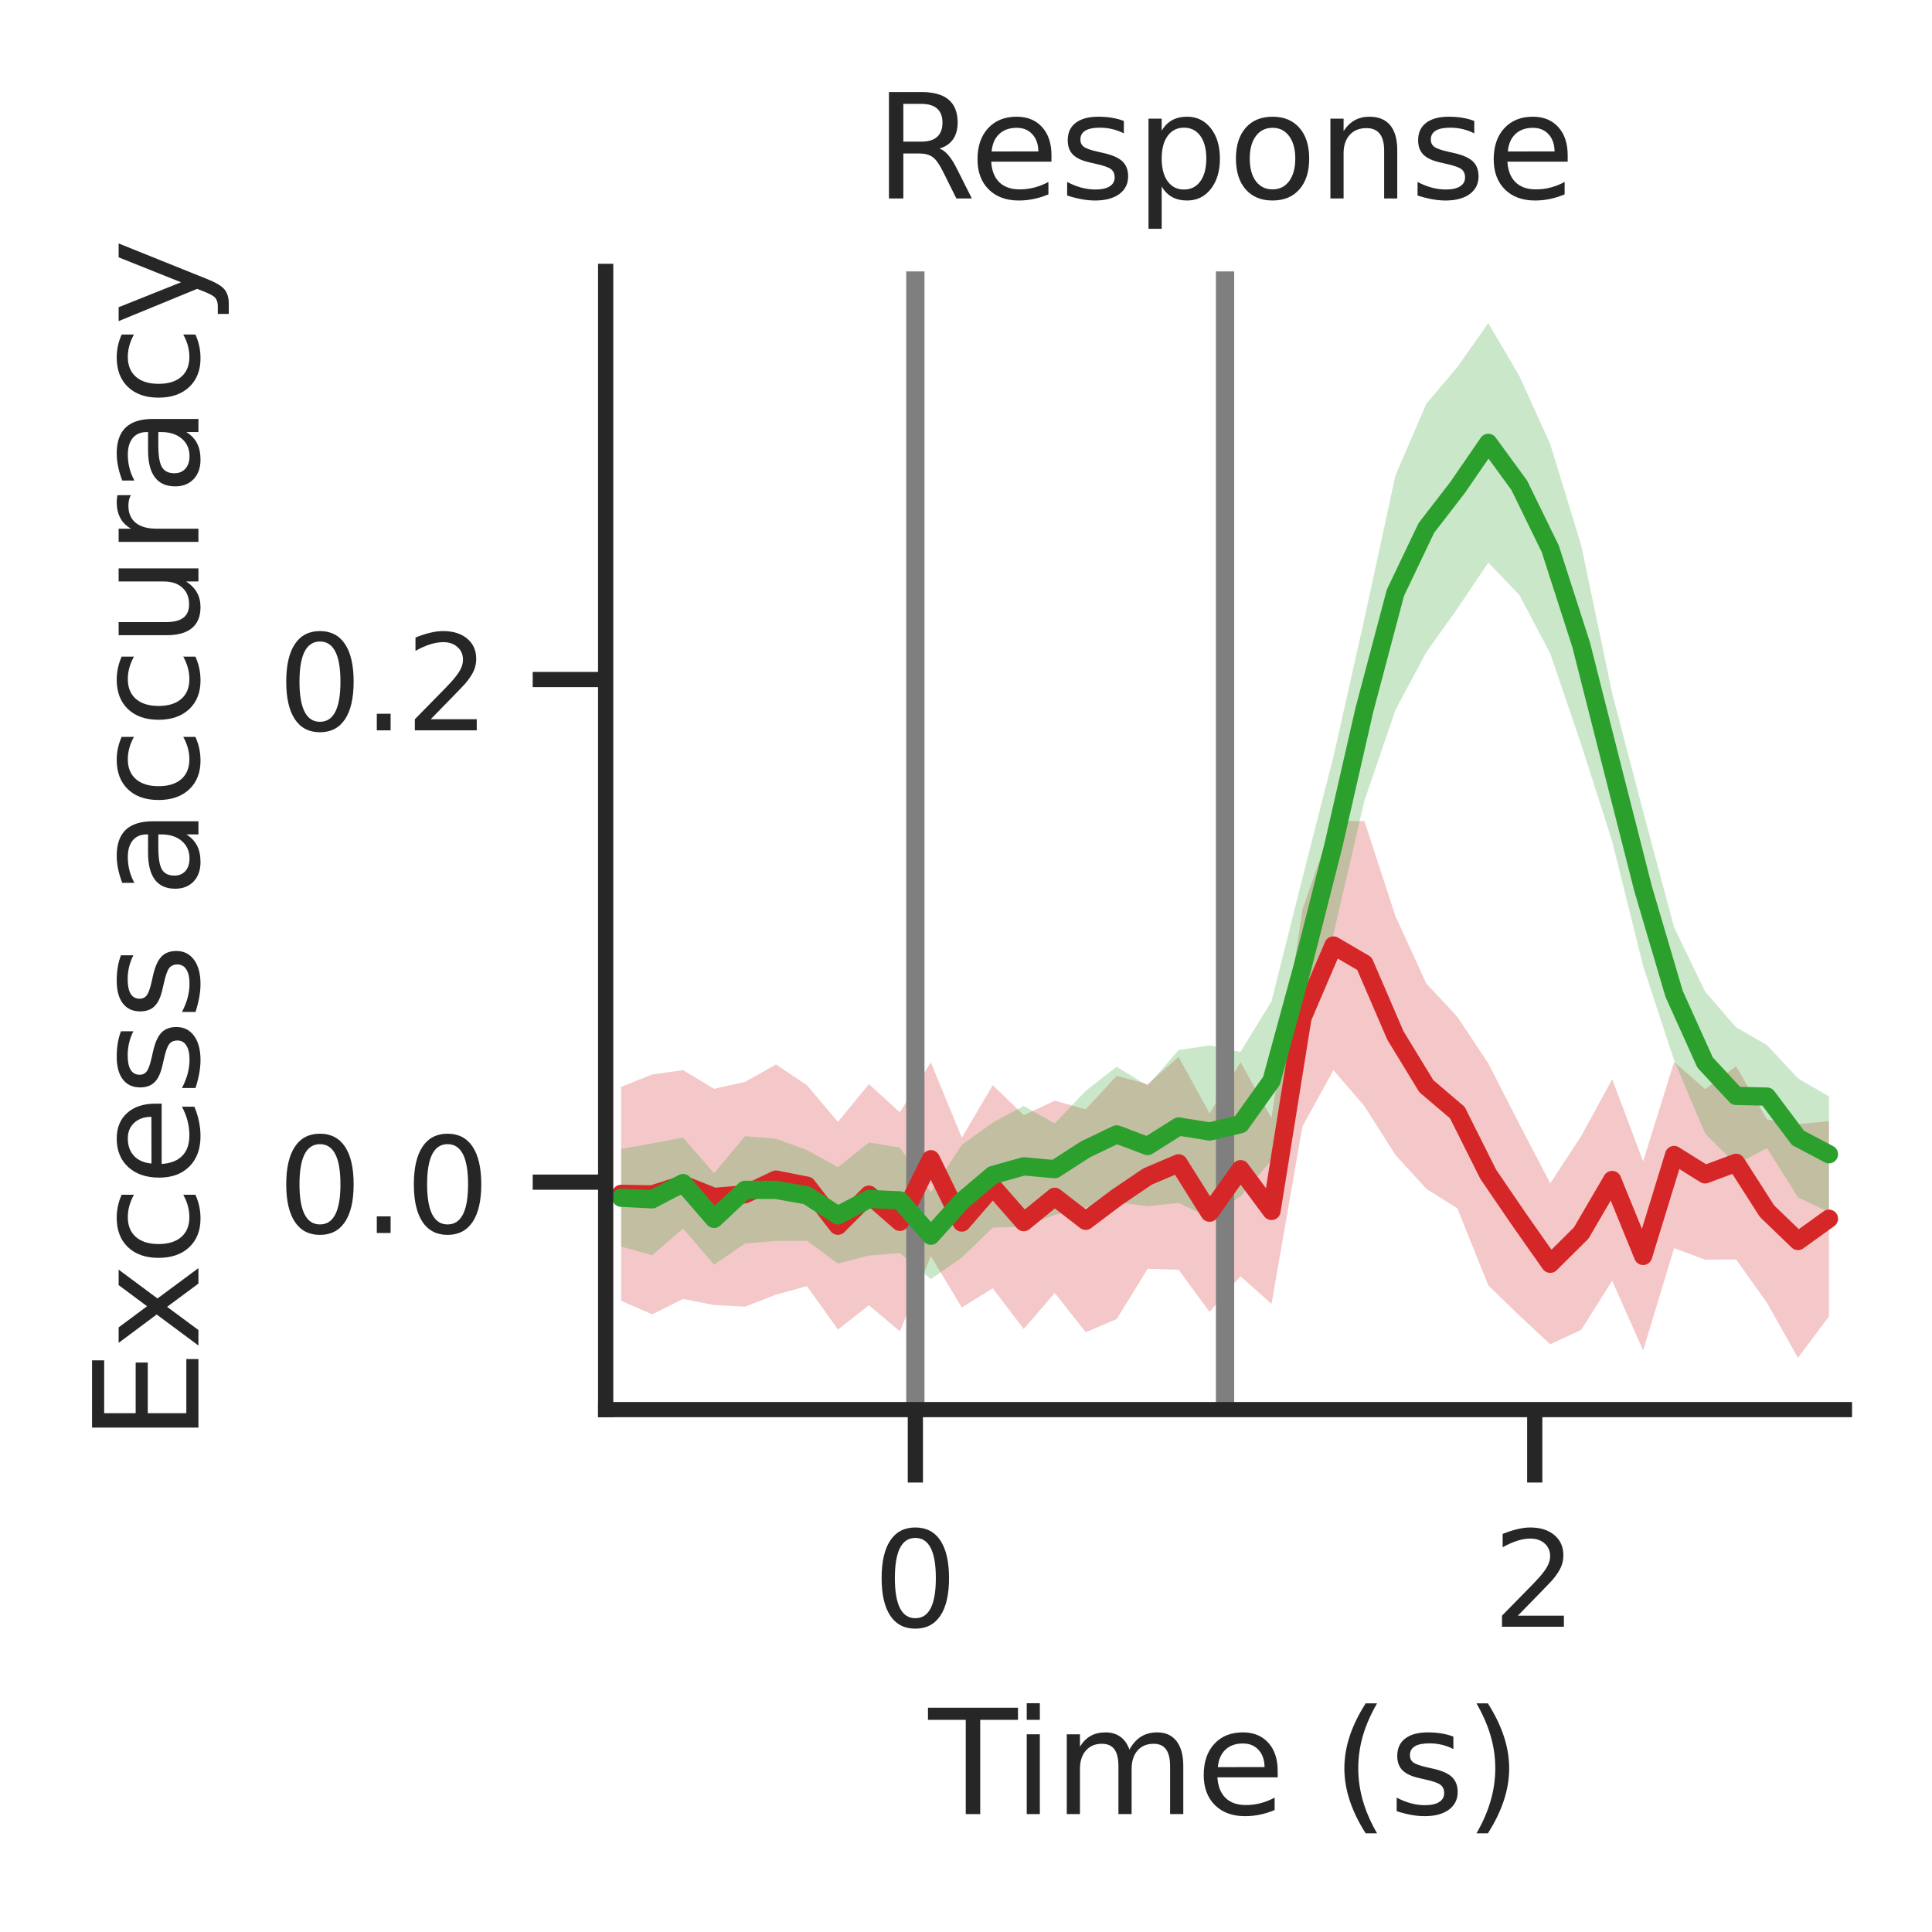
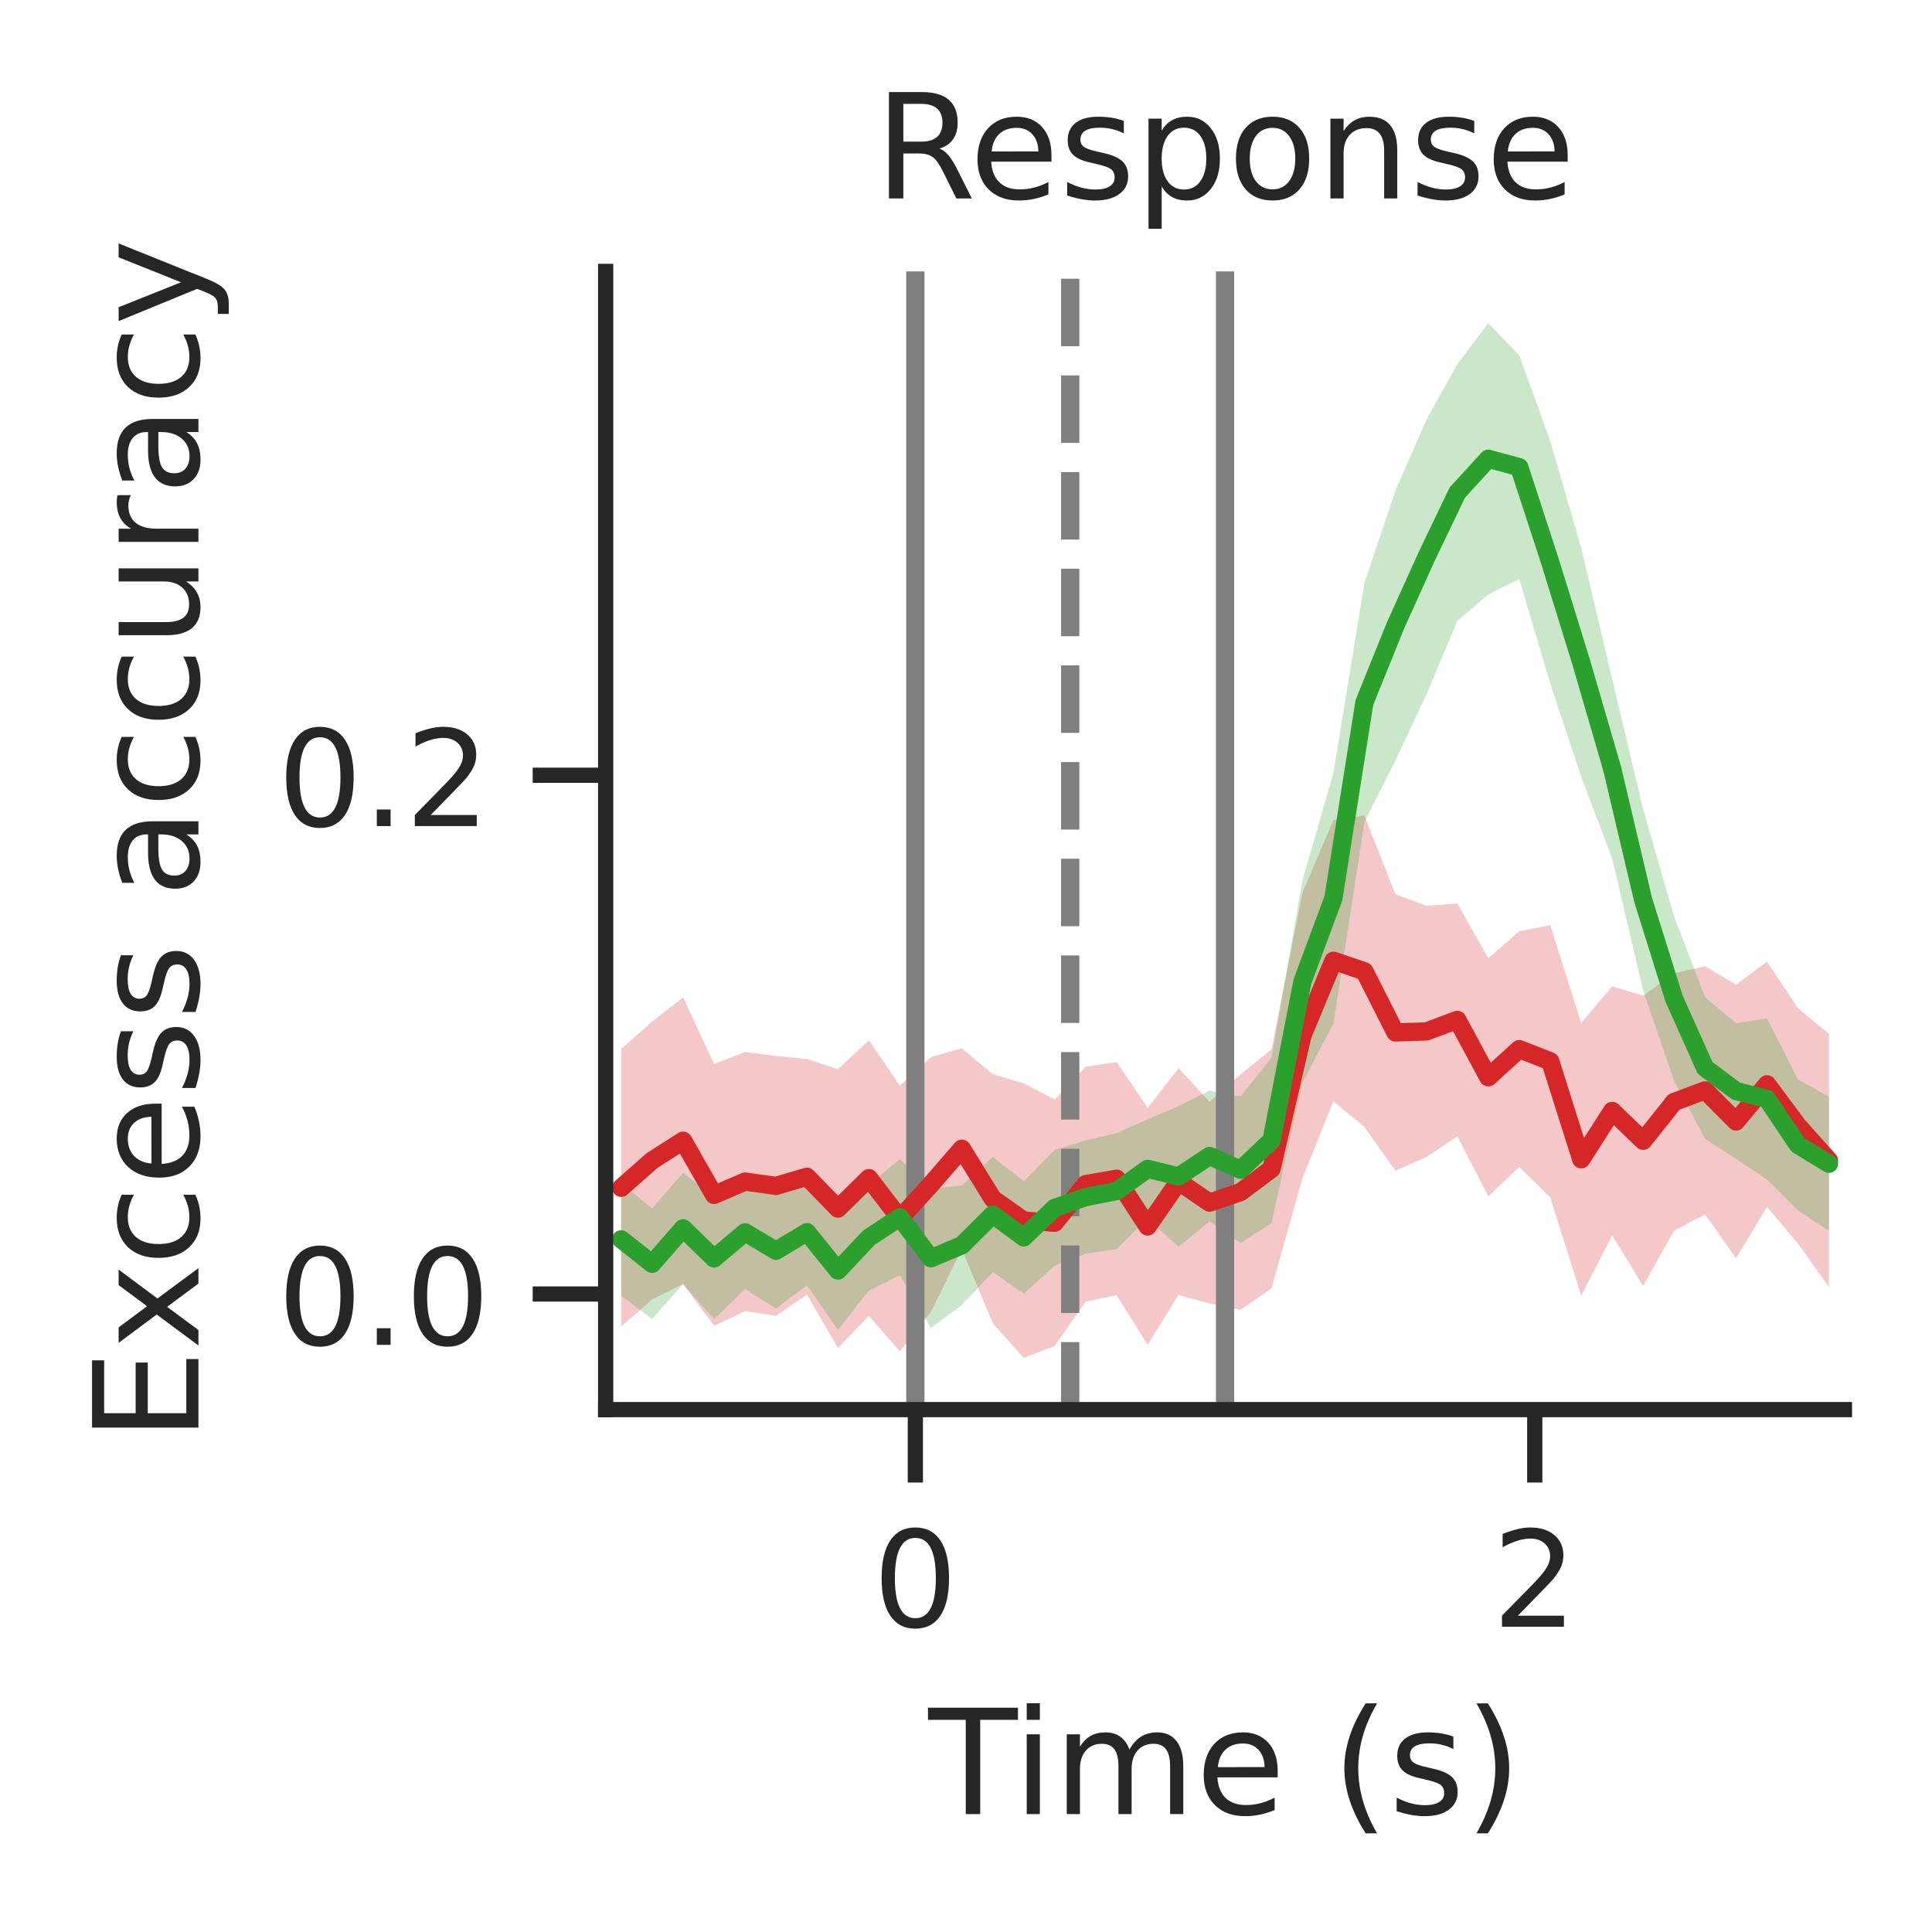
<svg xmlns="http://www.w3.org/2000/svg" xmlns:xlink="http://www.w3.org/1999/xlink" width="158.88pt" height="158.88pt" viewBox="0 0 158.88 158.88" version="1.1">
  <defs>
    <style type="text/css">*{stroke-linejoin: round; stroke-linecap: butt}</style>
  </defs>
  <g id="figure_1">
    <g id="patch_1">
      <path d="M 0 158.88  L 158.88 158.88  L 158.88 0  L 0 0  z " style="fill: #ffffff" />
    </g>
    <g id="axes_1">
      <g id="patch_2">
        <path d="M 49.807 115.92  L 151.68 115.92  L 151.68 22.318  L 49.807 22.318  z " style="fill: #ffffff" />
      </g>
      <g id="matplotlib.axis_1">
        <g id="xtick_1">
          <g id="line2d_1">
            <defs>
-               <path id="mb8c34b6356" d="M 0 0  L 0 6  " style="stroke: #262626; stroke-width: 1.25" />
+               <path id="mf33f2aa236" d="M 0 0  L 0 6  " style="stroke: #262626; stroke-width: 1.25" />
            </defs>
            <g>
-               <use xlink:href="#mb8c34b6356" x="75.275" y="115.92" style="fill: #262626; stroke: #262626; stroke-width: 1.25" />
+               <use xlink:href="#mf33f2aa236" x="75.275" y="115.92" style="fill: #262626; stroke: #262626; stroke-width: 1.25" />
            </g>
          </g>
          <g id="text_1">
            <g style="fill: #262626" transform="translate(71.7759 133.7781) scale(0.11 -0.11)">
              <defs>
                <path id="DejaVuSans-30" d="M 2034 4250  Q 1547 4250 1301 3770  Q 1056 3291 1056 2328  Q 1056 1369 1301 889  Q 1547 409 2034 409  Q 2525 409 2770 889  Q 3016 1369 3016 2328  Q 3016 3291 2770 3770  Q 2525 4250 2034 4250  z M 2034 4750  Q 2819 4750 3233 4129  Q 3647 3509 3647 2328  Q 3647 1150 3233 529  Q 2819 -91 2034 -91  Q 1250 -91 836 529  Q 422 1150 422 2328  Q 422 3509 836 4129  Q 1250 4750 2034 4750  z " transform="scale(0.015625)" />
              </defs>
              <use xlink:href="#DejaVuSans-30" />
            </g>
          </g>
        </g>
        <g id="xtick_2">
          <g id="line2d_2">
            <g>
-               <use xlink:href="#mb8c34b6356" x="126.211" y="115.92" style="fill: #262626; stroke: #262626; stroke-width: 1.25" />
+               <use xlink:href="#mf33f2aa236" x="126.211" y="115.92" style="fill: #262626; stroke: #262626; stroke-width: 1.25" />
            </g>
          </g>
          <g id="text_2">
            <g style="fill: #262626" transform="translate(122.7121 133.7781) scale(0.11 -0.11)">
              <defs>
                <path id="DejaVuSans-32" d="M 1228 531  L 3431 531  L 3431 0  L 469 0  L 469 531  Q 828 903 1448 1529  Q 2069 2156 2228 2338  Q 2531 2678 2651 2914  Q 2772 3150 2772 3378  Q 2772 3750 2511 3984  Q 2250 4219 1831 4219  Q 1534 4219 1204 4116  Q 875 4013 500 3803  L 500 4441  Q 881 4594 1212 4672  Q 1544 4750 1819 4750  Q 2544 4750 2975 4387  Q 3406 4025 3406 3419  Q 3406 3131 3298 2873  Q 3191 2616 2906 2266  Q 2828 2175 2409 1742  Q 1991 1309 1228 531  z " transform="scale(0.015625)" />
              </defs>
              <use xlink:href="#DejaVuSans-32" />
            </g>
          </g>
        </g>
        <g id="text_3">
          <g style="fill: #262626" transform="translate(76.34867 149.1839) scale(0.12 -0.12)">
            <defs>
              <path id="DejaVuSans-54" d="M -19 4666  L 3928 4666  L 3928 4134  L 2272 4134  L 2272 0  L 1638 0  L 1638 4134  L -19 4134  L -19 4666  z " transform="scale(0.015625)" />
              <path id="DejaVuSans-69" d="M 603 3500  L 1178 3500  L 1178 0  L 603 0  L 603 3500  z M 603 4863  L 1178 4863  L 1178 4134  L 603 4134  L 603 4863  z " transform="scale(0.015625)" />
              <path id="DejaVuSans-6d" d="M 3328 2828  Q 3544 3216 3844 3400  Q 4144 3584 4550 3584  Q 5097 3584 5394 3201  Q 5691 2819 5691 2113  L 5691 0  L 5113 0  L 5113 2094  Q 5113 2597 4934 2840  Q 4756 3084 4391 3084  Q 3944 3084 3684 2787  Q 3425 2491 3425 1978  L 3425 0  L 2847 0  L 2847 2094  Q 2847 2600 2669 2842  Q 2491 3084 2119 3084  Q 1678 3084 1418 2786  Q 1159 2488 1159 1978  L 1159 0  L 581 0  L 581 3500  L 1159 3500  L 1159 2956  Q 1356 3278 1631 3431  Q 1906 3584 2284 3584  Q 2666 3584 2933 3390  Q 3200 3197 3328 2828  z " transform="scale(0.015625)" />
              <path id="DejaVuSans-65" d="M 3597 1894  L 3597 1613  L 953 1613  Q 991 1019 1311 708  Q 1631 397 2203 397  Q 2534 397 2845 478  Q 3156 559 3463 722  L 3463 178  Q 3153 47 2828 -22  Q 2503 -91 2169 -91  Q 1331 -91 842 396  Q 353 884 353 1716  Q 353 2575 817 3079  Q 1281 3584 2069 3584  Q 2775 3584 3186 3129  Q 3597 2675 3597 1894  z M 3022 2063  Q 3016 2534 2758 2815  Q 2500 3097 2075 3097  Q 1594 3097 1305 2825  Q 1016 2553 972 2059  L 3022 2063  z " transform="scale(0.015625)" />
              <path id="DejaVuSans-20" transform="scale(0.015625)" />
              <path id="DejaVuSans-28" d="M 1984 4856  Q 1566 4138 1362 3434  Q 1159 2731 1159 2009  Q 1159 1288 1364 580  Q 1569 -128 1984 -844  L 1484 -844  Q 1016 -109 783 600  Q 550 1309 550 2009  Q 550 2706 781 3412  Q 1013 4119 1484 4856  L 1984 4856  z " transform="scale(0.015625)" />
              <path id="DejaVuSans-73" d="M 2834 3397  L 2834 2853  Q 2591 2978 2328 3040  Q 2066 3103 1784 3103  Q 1356 3103 1142 2972  Q 928 2841 928 2578  Q 928 2378 1081 2264  Q 1234 2150 1697 2047  L 1894 2003  Q 2506 1872 2764 1633  Q 3022 1394 3022 966  Q 3022 478 2636 193  Q 2250 -91 1575 -91  Q 1294 -91 989 -36  Q 684 19 347 128  L 347 722  Q 666 556 975 473  Q 1284 391 1588 391  Q 1994 391 2212 530  Q 2431 669 2431 922  Q 2431 1156 2273 1281  Q 2116 1406 1581 1522  L 1381 1569  Q 847 1681 609 1914  Q 372 2147 372 2553  Q 372 3047 722 3315  Q 1072 3584 1716 3584  Q 2034 3584 2315 3537  Q 2597 3491 2834 3397  z " transform="scale(0.015625)" />
              <path id="DejaVuSans-29" d="M 513 4856  L 1013 4856  Q 1481 4119 1714 3412  Q 1947 2706 1947 2009  Q 1947 1309 1714 600  Q 1481 -109 1013 -844  L 513 -844  Q 928 -128 1133 580  Q 1338 1288 1338 2009  Q 1338 2731 1133 3434  Q 928 4138 513 4856  z " transform="scale(0.015625)" />
            </defs>
            <use xlink:href="#DejaVuSans-54" />
            <use xlink:href="#DejaVuSans-69" transform="translate(57.95898 0)" />
            <use xlink:href="#DejaVuSans-6d" transform="translate(85.74219 0)" />
            <use xlink:href="#DejaVuSans-65" transform="translate(183.1543 0)" />
            <use xlink:href="#DejaVuSans-20" transform="translate(244.6777 0)" />
            <use xlink:href="#DejaVuSans-28" transform="translate(276.4648 0)" />
            <use xlink:href="#DejaVuSans-73" transform="translate(315.4785 0)" />
            <use xlink:href="#DejaVuSans-29" transform="translate(367.5781 0)" />
          </g>
        </g>
      </g>
      <g id="matplotlib.axis_2">
        <g id="ytick_1">
          <g id="line2d_3">
            <defs>
-               <path id="md479d63ff2" d="M 0 0  L -6 0  " style="stroke: #262626; stroke-width: 1.25" />
+               <path id="md99e3b541f" d="M 0 0  L -6 0  " style="stroke: #262626; stroke-width: 1.25" />
            </defs>
            <g>
-               <use xlink:href="#md479d63ff2" x="49.807" y="97.216" style="fill: #262626; stroke: #262626; stroke-width: 1.25" />
+               <use xlink:href="#md99e3b541f" x="49.807" y="106.415" style="fill: #262626; stroke: #262626; stroke-width: 1.25" />
            </g>
          </g>
          <g id="text_4">
-             <g style="fill: #262626" transform="translate(22.81375 101.3954) scale(0.11 -0.11)">
+             <g style="fill: #262626" transform="translate(22.81375 110.5944) scale(0.11 -0.11)">
              <defs>
                <path id="DejaVuSans-2e" d="M 684 794  L 1344 794  L 1344 0  L 684 0  L 684 794  z " transform="scale(0.015625)" />
              </defs>
              <use xlink:href="#DejaVuSans-30" />
              <use xlink:href="#DejaVuSans-2e" transform="translate(63.62305 0)" />
              <use xlink:href="#DejaVuSans-30" transform="translate(95.41016 0)" />
            </g>
          </g>
        </g>
        <g id="ytick_2">
          <g id="line2d_4">
            <g>
-               <use xlink:href="#md479d63ff2" x="49.807" y="55.881" style="fill: #262626; stroke: #262626; stroke-width: 1.25" />
+               <use xlink:href="#md99e3b541f" x="49.807" y="63.755" style="fill: #262626; stroke: #262626; stroke-width: 1.25" />
            </g>
          </g>
          <g id="text_5">
-             <g style="fill: #262626" transform="translate(22.81375 60.06055) scale(0.11 -0.11)">
+             <g style="fill: #262626" transform="translate(22.81375 67.93421) scale(0.11 -0.11)">
              <use xlink:href="#DejaVuSans-30" />
              <use xlink:href="#DejaVuSans-2e" transform="translate(63.62305 0)" />
              <use xlink:href="#DejaVuSans-32" transform="translate(95.41016 0)" />
            </g>
          </g>
        </g>
        <g id="text_6">
          <g style="fill: #262626" transform="translate(16.31812 118.5768) rotate(-90) scale(0.12 -0.12)">
            <defs>
              <path id="DejaVuSans-45" d="M 628 4666  L 3578 4666  L 3578 4134  L 1259 4134  L 1259 2753  L 3481 2753  L 3481 2222  L 1259 2222  L 1259 531  L 3634 531  L 3634 0  L 628 0  L 628 4666  z " transform="scale(0.015625)" />
              <path id="DejaVuSans-78" d="M 3513 3500  L 2247 1797  L 3578 0  L 2900 0  L 1881 1375  L 863 0  L 184 0  L 1544 1831  L 300 3500  L 978 3500  L 1906 2253  L 2834 3500  L 3513 3500  z " transform="scale(0.015625)" />
              <path id="DejaVuSans-63" d="M 3122 3366  L 3122 2828  Q 2878 2963 2633 3030  Q 2388 3097 2138 3097  Q 1578 3097 1268 2742  Q 959 2388 959 1747  Q 959 1106 1268 751  Q 1578 397 2138 397  Q 2388 397 2633 464  Q 2878 531 3122 666  L 3122 134  Q 2881 22 2623 -34  Q 2366 -91 2075 -91  Q 1284 -91 818 406  Q 353 903 353 1747  Q 353 2603 823 3093  Q 1294 3584 2113 3584  Q 2378 3584 2631 3529  Q 2884 3475 3122 3366  z " transform="scale(0.015625)" />
              <path id="DejaVuSans-61" d="M 2194 1759  Q 1497 1759 1228 1600  Q 959 1441 959 1056  Q 959 750 1161 570  Q 1363 391 1709 391  Q 2188 391 2477 730  Q 2766 1069 2766 1631  L 2766 1759  L 2194 1759  z M 3341 1997  L 3341 0  L 2766 0  L 2766 531  Q 2569 213 2275 61  Q 1981 -91 1556 -91  Q 1019 -91 701 211  Q 384 513 384 1019  Q 384 1609 779 1909  Q 1175 2209 1959 2209  L 2766 2209  L 2766 2266  Q 2766 2663 2505 2880  Q 2244 3097 1772 3097  Q 1472 3097 1187 3025  Q 903 2953 641 2809  L 641 3341  Q 956 3463 1253 3523  Q 1550 3584 1831 3584  Q 2591 3584 2966 3190  Q 3341 2797 3341 1997  z " transform="scale(0.015625)" />
              <path id="DejaVuSans-75" d="M 544 1381  L 544 3500  L 1119 3500  L 1119 1403  Q 1119 906 1312 657  Q 1506 409 1894 409  Q 2359 409 2629 706  Q 2900 1003 2900 1516  L 2900 3500  L 3475 3500  L 3475 0  L 2900 0  L 2900 538  Q 2691 219 2414 64  Q 2138 -91 1772 -91  Q 1169 -91 856 284  Q 544 659 544 1381  z M 1991 3584  L 1991 3584  z " transform="scale(0.015625)" />
              <path id="DejaVuSans-72" d="M 2631 2963  Q 2534 3019 2420 3045  Q 2306 3072 2169 3072  Q 1681 3072 1420 2755  Q 1159 2438 1159 1844  L 1159 0  L 581 0  L 581 3500  L 1159 3500  L 1159 2956  Q 1341 3275 1631 3429  Q 1922 3584 2338 3584  Q 2397 3584 2469 3576  Q 2541 3569 2628 3553  L 2631 2963  z " transform="scale(0.015625)" />
              <path id="DejaVuSans-79" d="M 2059 -325  Q 1816 -950 1584 -1140  Q 1353 -1331 966 -1331  L 506 -1331  L 506 -850  L 844 -850  Q 1081 -850 1212 -737  Q 1344 -625 1503 -206  L 1606 56  L 191 3500  L 800 3500  L 1894 763  L 2988 3500  L 3597 3500  L 2059 -325  z " transform="scale(0.015625)" />
            </defs>
            <use xlink:href="#DejaVuSans-45" />
            <use xlink:href="#DejaVuSans-78" transform="translate(63.18359 0)" />
            <use xlink:href="#DejaVuSans-63" transform="translate(120.6133 0)" />
            <use xlink:href="#DejaVuSans-65" transform="translate(175.5938 0)" />
            <use xlink:href="#DejaVuSans-73" transform="translate(237.1172 0)" />
            <use xlink:href="#DejaVuSans-73" transform="translate(289.2168 0)" />
            <use xlink:href="#DejaVuSans-20" transform="translate(341.3164 0)" />
            <use xlink:href="#DejaVuSans-61" transform="translate(373.1035 0)" />
            <use xlink:href="#DejaVuSans-63" transform="translate(434.3828 0)" />
            <use xlink:href="#DejaVuSans-63" transform="translate(489.3633 0)" />
            <use xlink:href="#DejaVuSans-75" transform="translate(544.3438 0)" />
            <use xlink:href="#DejaVuSans-72" transform="translate(607.7227 0)" />
            <use xlink:href="#DejaVuSans-61" transform="translate(648.8359 0)" />
            <use xlink:href="#DejaVuSans-63" transform="translate(710.1152 0)" />
            <use xlink:href="#DejaVuSans-79" transform="translate(765.0957 0)" />
          </g>
        </g>
      </g>
      <g id="FillBetweenPolyCollection_1">
-         <path d="M 51.081 89.382  L 51.081 106.971  L 53.627 108.086  L 56.174 106.819  L 58.721 107.321  L 61.268 107.456  L 63.815 106.468  L 66.361 105.766  L 68.908 109.339  L 71.455 107.338  L 74.002 109.484  L 76.549 103.304  L 79.095 107.52  L 81.642 105.946  L 84.189 109.296  L 86.736 106.327  L 89.283 109.558  L 91.83 108.477  L 94.376 104.347  L 96.923 104.42  L 99.47 107.887  L 102.017 104.958  L 104.564 107.224  L 107.11 92.619  L 109.657 88.007  L 112.204 90.96  L 114.751 94.976  L 117.298 97.766  L 119.844 99.367  L 122.391 105.705  L 124.938 108.181  L 127.485 110.549  L 130.032 109.366  L 132.578 105.324  L 135.125 111.06  L 137.672 102.638  L 140.219 103.591  L 142.766 103.571  L 145.312 107.147  L 147.859 111.665  L 150.406 108.25  L 150.406 92.195  L 150.406 92.195  L 147.859 92.444  L 145.312 92.056  L 142.766 87.684  L 140.219 89.56  L 137.672 87.33  L 135.125 95.503  L 132.578 88.751  L 130.032 93.431  L 127.485 97.308  L 124.938 92.428  L 122.391 87.447  L 119.844 83.616  L 117.298 80.886  L 114.751 75.331  L 112.204 67.527  L 109.657 67.499  L 107.11 74.782  L 104.564 91.938  L 102.017 87.341  L 99.47 91.562  L 96.923 86.916  L 94.376 89.154  L 91.83 88.471  L 89.283 91.227  L 86.736 90.518  L 84.189 91.707  L 81.642 89.239  L 79.095 93.556  L 76.549 87.358  L 74.002 91.474  L 71.455 89.155  L 68.908 92.26  L 66.361 89.244  L 63.815 87.539  L 61.268 88.972  L 58.721 89.541  L 56.174 88.002  L 53.627 88.361  L 51.081 89.382  z " clip-path="url(#p868c2ed651)" style="fill: #d62728; fill-opacity: 0.25" />
+         <path d="M 51.081 86.277  L 51.081 109.083  L 53.627 106.862  L 56.174 105.591  L 58.721 109.031  L 61.268 107.825  L 63.815 108.213  L 66.361 106.458  L 68.908 110.857  L 71.455 108.216  L 74.002 111.133  L 76.549 107.877  L 79.095 102.716  L 81.642 108.823  L 84.189 111.665  L 86.736 110.686  L 89.283 107.033  L 91.83 106.517  L 94.376 110.597  L 96.923 106.494  L 99.47 107.194  L 102.017 107.715  L 104.564 105.954  L 107.11 96.894  L 109.657 90.573  L 112.204 92.678  L 114.751 96.271  L 117.298 95.152  L 119.844 93.449  L 122.391 98.381  L 124.938 95.963  L 127.485 98.469  L 130.032 106.551  L 132.578 101.596  L 135.125 105.751  L 137.672 101.206  L 140.219 99.873  L 142.766 103.479  L 145.312 99.25  L 147.859 102.262  L 150.406 105.845  L 150.406 85.025  L 150.406 85.025  L 147.859 82.914  L 145.312 79.084  L 142.766 80.976  L 140.219 79.458  L 137.672 80.034  L 135.125 81.876  L 132.578 81.122  L 130.032 84.118  L 127.485 76.083  L 124.938 76.586  L 122.391 78.805  L 119.844 74.293  L 117.298 74.492  L 114.751 73.534  L 112.204 67.073  L 109.657 67.444  L 107.11 73.417  L 104.564 86.292  L 102.017 88.352  L 99.47 90.608  L 96.923 87.844  L 94.376 91.116  L 91.83 87.345  L 89.283 87.721  L 86.736 90.424  L 84.189 89.094  L 81.642 88.339  L 79.095 86.211  L 76.549 86.936  L 74.002 89.27  L 71.455 85.556  L 68.908 87.927  L 66.361 87.089  L 63.815 86.836  L 61.268 86.516  L 58.721 87.503  L 56.174 82.022  L 53.627 84.009  L 51.081 86.277  z " clip-path="url(#pc173977e7b)" style="fill: #d62728; fill-opacity: 0.25" />
      </g>
      <g id="FillBetweenPolyCollection_2">
-         <path d="M 51.081 94.476  L 51.081 102.513  L 53.627 103.222  L 56.174 101.032  L 58.721 104  L 61.268 102.261  L 63.815 102.05  L 66.361 102.037  L 68.908 103.91  L 71.455 103.246  L 74.002 103.056  L 76.549 105.187  L 79.095 103.42  L 81.642 100.95  L 84.189 100.883  L 86.736 99.906  L 89.283 99.311  L 91.83 98.852  L 94.376 99.196  L 96.923 98.926  L 99.47 100.131  L 102.017 98.384  L 104.564 95.411  L 107.11 86.893  L 109.657 76.816  L 112.204 65.85  L 114.751 58.392  L 117.298 53.628  L 119.844 50.055  L 122.391 46.268  L 124.938 48.916  L 127.485 53.73  L 130.032 61.226  L 132.578 69.179  L 135.125 79.441  L 137.672 87.199  L 140.219 93.211  L 142.766 95.767  L 145.312 94.412  L 147.859 98.472  L 150.406 99.675  L 150.406 90.165  L 150.406 90.165  L 147.859 88.681  L 145.312 85.946  L 142.766 84.48  L 140.219 81.544  L 137.672 76.261  L 135.125 66.745  L 132.578 57.005  L 130.032 44.849  L 127.485 36.521  L 124.938 30.904  L 122.391 26.573  L 119.844 30.188  L 117.298 33.205  L 114.751 39.113  L 112.204 50.883  L 109.657 62.223  L 107.11 72.194  L 104.564 82.341  L 102.017 86.508  L 99.47 85.968  L 96.923 86.351  L 94.376 89.294  L 91.83 87.722  L 89.283 89.706  L 86.736 92.39  L 84.189 90.949  L 81.642 92.31  L 79.095 94.152  L 76.549 98.051  L 74.002 94.372  L 71.455 93.953  L 68.908 95.986  L 66.361 94.571  L 63.815 93.649  L 61.268 93.434  L 58.721 96.476  L 56.174 93.553  L 53.627 94.031  L 51.081 94.476  z " clip-path="url(#p868c2ed651)" style="fill: #2ca02c; fill-opacity: 0.25" />
+         <path d="M 51.081 97.276  L 51.081 106.559  L 53.627 108.468  L 56.174 105.589  L 58.721 108.491  L 61.268 106.002  L 63.815 107.613  L 66.361 105.703  L 68.908 109.364  L 71.455 106.135  L 74.002 104.88  L 76.549 109.201  L 79.095 107.322  L 81.642 104.616  L 84.189 106.38  L 86.736 104.091  L 89.283 103.1  L 91.83 102.723  L 94.376 100.191  L 96.923 102.536  L 99.47 100.431  L 102.017 102.225  L 104.564 100.589  L 107.11 89.03  L 109.657 84.171  L 112.204 67.601  L 114.751 62.559  L 117.298 57.112  L 119.844 51.065  L 122.391 48.882  L 124.938 47.618  L 127.485 56.214  L 130.032 63.878  L 132.578 70.591  L 135.125 81.451  L 137.672 88.9  L 140.219 93.64  L 142.766 95.308  L 145.312 96.998  L 147.859 99.545  L 150.406 101.211  L 150.406 90.194  L 150.406 90.194  L 147.859 88.767  L 145.312 83.75  L 142.766 84.145  L 140.219 82.005  L 137.672 75.363  L 135.125 66.562  L 132.578 55.832  L 130.032 45.053  L 127.485 36.257  L 124.938 29.217  L 122.391 26.573  L 119.844 29.944  L 117.298 34.525  L 114.751 40.364  L 112.204 47.928  L 109.657 63.542  L 107.11 72.399  L 104.564 86.979  L 102.017 90.169  L 99.47 89.695  L 96.923 90.957  L 94.376 92.053  L 91.83 93.176  L 89.283 93.789  L 86.736 94.571  L 84.189 97.137  L 81.642 95.137  L 79.095 97.496  L 76.549 97.753  L 74.002 95.327  L 71.455 97.428  L 68.908 99.603  L 66.361 96.956  L 63.815 98.102  L 61.268 96.682  L 58.721 98.484  L 56.174 96.437  L 53.627 99.386  L 51.081 97.276  z " clip-path="url(#pc173977e7b)" style="fill: #2ca02c; fill-opacity: 0.25" />
      </g>
      <g id="line2d_5">
-         <path d="M 75.275 115.92  L 75.275 22.318  " clip-path="url(#p868c2ed651)" style="fill: none; stroke: #7f7f7f; stroke-width: 1.5; stroke-linecap: round" />
+         <path d="M 75.275 115.92  L 75.275 22.318  " clip-path="url(#pc173977e7b)" style="fill: none; stroke: #7f7f7f; stroke-width: 1.5; stroke-linecap: round" />
      </g>
      <g id="line2d_6">
-         <path d="M 100.743 115.92  L 100.743 22.318  " clip-path="url(#p868c2ed651)" style="fill: none; stroke: #7f7f7f; stroke-width: 1.5; stroke-linecap: round" />
+         <path d="M 88.009 115.92  L 88.009 22.318  " clip-path="url(#pc173977e7b)" style="fill: none; stroke-dasharray: 5.55,2.4; stroke-dashoffset: 0; stroke: #7f7f7f; stroke-width: 1.5" />
      </g>
      <g id="line2d_7">
-         <path d="M 51.081 98.176  L 53.627 98.224  L 56.174 97.411  L 58.721 98.431  L 61.268 98.214  L 63.815 97.003  L 66.361 97.505  L 68.908 100.799  L 71.455 98.246  L 74.002 100.479  L 76.549 95.331  L 79.095 100.538  L 81.642 97.593  L 84.189 100.501  L 86.736 98.422  L 89.283 100.393  L 91.83 98.474  L 94.376 96.75  L 96.923 95.668  L 99.47 99.725  L 102.017 96.15  L 104.564 99.581  L 107.11 83.701  L 109.657 77.753  L 112.204 79.243  L 114.751 85.153  L 117.298 89.326  L 119.844 91.492  L 122.391 96.576  L 124.938 100.305  L 127.485 103.928  L 130.032 101.399  L 132.578 97.038  L 135.125 103.281  L 137.672 94.984  L 140.219 96.575  L 142.766 95.627  L 145.312 99.602  L 147.859 102.055  L 150.406 100.222  " clip-path="url(#p868c2ed651)" style="fill: none; stroke: #d62728; stroke-width: 1.5; stroke-linecap: round" />
+         <path d="M 100.743 115.92  L 100.743 22.318  " clip-path="url(#pc173977e7b)" style="fill: none; stroke: #7f7f7f; stroke-width: 1.5; stroke-linecap: round" />
      </g>
      <g id="line2d_8">
-         <path d="M 51.081 98.495  L 53.627 98.627  L 56.174 97.292  L 58.721 100.238  L 61.268 97.848  L 63.815 97.85  L 66.361 98.304  L 68.908 99.948  L 71.455 98.599  L 74.002 98.714  L 76.549 101.619  L 79.095 98.786  L 81.642 96.63  L 84.189 95.916  L 86.736 96.148  L 89.283 94.508  L 91.83 93.287  L 94.376 94.245  L 96.923 92.638  L 99.47 93.049  L 102.017 92.446  L 104.564 88.876  L 107.11 79.544  L 109.657 69.519  L 112.204 58.366  L 114.751 48.753  L 117.298 43.417  L 119.844 40.121  L 122.391 36.421  L 124.938 39.91  L 127.485 45.126  L 130.032 53.037  L 132.578 63.092  L 135.125 73.093  L 137.672 81.73  L 140.219 87.377  L 142.766 90.123  L 145.312 90.179  L 147.859 93.576  L 150.406 94.92  " clip-path="url(#p868c2ed651)" style="fill: none; stroke: #2ca02c; stroke-width: 1.5; stroke-linecap: round" />
+         <path d="M 51.081 97.68  L 53.627 95.436  L 56.174 93.806  L 58.721 98.267  L 61.268 97.17  L 63.815 97.524  L 66.361 96.773  L 68.908 99.392  L 71.455 96.886  L 74.002 100.201  L 76.549 97.407  L 79.095 94.464  L 81.642 98.581  L 84.189 100.38  L 86.736 100.555  L 89.283 97.377  L 91.83 96.931  L 94.376 100.857  L 96.923 97.169  L 99.47 98.901  L 102.017 98.034  L 104.564 96.123  L 107.11 85.155  L 109.657 79.008  L 112.204 79.876  L 114.751 84.903  L 117.298 84.822  L 119.844 83.871  L 122.391 88.593  L 124.938 86.275  L 127.485 87.276  L 130.032 95.334  L 132.578 91.359  L 135.125 93.813  L 137.672 90.62  L 140.219 89.665  L 142.766 92.228  L 145.312 89.167  L 147.859 92.588  L 150.406 95.435  " clip-path="url(#pc173977e7b)" style="fill: none; stroke: #d62728; stroke-width: 1.5; stroke-linecap: round" />
+       </g>
+       <g id="line2d_9">
+         <path d="M 51.081 101.917  L 53.627 103.927  L 56.174 101.013  L 58.721 103.488  L 61.268 101.342  L 63.815 102.857  L 66.361 101.33  L 68.908 104.483  L 71.455 101.782  L 74.002 100.104  L 76.549 103.477  L 79.095 102.409  L 81.642 99.876  L 84.189 101.758  L 86.736 99.331  L 89.283 98.444  L 91.83 97.95  L 94.376 96.122  L 96.923 96.746  L 99.47 95.063  L 102.017 96.197  L 104.564 93.784  L 107.11 80.714  L 109.657 73.856  L 112.204 57.765  L 114.751 51.461  L 117.298 45.819  L 119.844 40.505  L 122.391 37.727  L 124.938 38.418  L 127.485 46.236  L 130.032 54.466  L 132.578 63.211  L 135.125 74.007  L 137.672 82.132  L 140.219 87.822  L 142.766 89.726  L 145.312 90.374  L 147.859 94.156  L 150.406 95.703  " clip-path="url(#pc173977e7b)" style="fill: none; stroke: #2ca02c; stroke-width: 1.5; stroke-linecap: round" />
      </g>
      <g id="patch_3">
        <path d="M 49.807 115.92  L 49.807 22.318  " style="fill: none; stroke: #262626; stroke-width: 1.25; stroke-linejoin: miter; stroke-linecap: square" />
      </g>
      <g id="patch_4">
        <path d="M 49.807 115.92  L 151.68 115.92  " style="fill: none; stroke: #262626; stroke-width: 1.25; stroke-linejoin: miter; stroke-linecap: square" />
      </g>
      <g id="text_7">
        <g style="fill: #262626" transform="translate(71.92648 16.31812) scale(0.12 -0.12)">
          <defs>
            <path id="DejaVuSans-52" d="M 2841 2188  Q 3044 2119 3236 1894  Q 3428 1669 3622 1275  L 4263 0  L 3584 0  L 2988 1197  Q 2756 1666 2539 1819  Q 2322 1972 1947 1972  L 1259 1972  L 1259 0  L 628 0  L 628 4666  L 2053 4666  Q 2853 4666 3247 4331  Q 3641 3997 3641 3322  Q 3641 2881 3436 2590  Q 3231 2300 2841 2188  z M 1259 4147  L 1259 2491  L 2053 2491  Q 2509 2491 2742 2702  Q 2975 2913 2975 3322  Q 2975 3731 2742 3939  Q 2509 4147 2053 4147  L 1259 4147  z " transform="scale(0.015625)" />
            <path id="DejaVuSans-70" d="M 1159 525  L 1159 -1331  L 581 -1331  L 581 3500  L 1159 3500  L 1159 2969  Q 1341 3281 1617 3432  Q 1894 3584 2278 3584  Q 2916 3584 3314 3078  Q 3713 2572 3713 1747  Q 3713 922 3314 415  Q 2916 -91 2278 -91  Q 1894 -91 1617 61  Q 1341 213 1159 525  z M 3116 1747  Q 3116 2381 2855 2742  Q 2594 3103 2138 3103  Q 1681 3103 1420 2742  Q 1159 2381 1159 1747  Q 1159 1113 1420 752  Q 1681 391 2138 391  Q 2594 391 2855 752  Q 3116 1113 3116 1747  z " transform="scale(0.015625)" />
            <path id="DejaVuSans-6f" d="M 1959 3097  Q 1497 3097 1228 2736  Q 959 2375 959 1747  Q 959 1119 1226 758  Q 1494 397 1959 397  Q 2419 397 2687 759  Q 2956 1122 2956 1747  Q 2956 2369 2687 2733  Q 2419 3097 1959 3097  z M 1959 3584  Q 2709 3584 3137 3096  Q 3566 2609 3566 1747  Q 3566 888 3137 398  Q 2709 -91 1959 -91  Q 1206 -91 779 398  Q 353 888 353 1747  Q 353 2609 779 3096  Q 1206 3584 1959 3584  z " transform="scale(0.015625)" />
            <path id="DejaVuSans-6e" d="M 3513 2113  L 3513 0  L 2938 0  L 2938 2094  Q 2938 2591 2744 2837  Q 2550 3084 2163 3084  Q 1697 3084 1428 2787  Q 1159 2491 1159 1978  L 1159 0  L 581 0  L 581 3500  L 1159 3500  L 1159 2956  Q 1366 3272 1645 3428  Q 1925 3584 2291 3584  Q 2894 3584 3203 3211  Q 3513 2838 3513 2113  z " transform="scale(0.015625)" />
          </defs>
          <use xlink:href="#DejaVuSans-52" />
          <use xlink:href="#DejaVuSans-65" transform="translate(64.98242 0)" />
          <use xlink:href="#DejaVuSans-73" transform="translate(126.5059 0)" />
          <use xlink:href="#DejaVuSans-70" transform="translate(178.6055 0)" />
          <use xlink:href="#DejaVuSans-6f" transform="translate(242.082 0)" />
          <use xlink:href="#DejaVuSans-6e" transform="translate(303.2637 0)" />
          <use xlink:href="#DejaVuSans-73" transform="translate(366.6426 0)" />
          <use xlink:href="#DejaVuSans-65" transform="translate(418.7422 0)" />
        </g>
      </g>
    </g>
  </g>
  <defs>
-     <clipPath id="p868c2ed651">
+     <clipPath id="pc173977e7b">
      <rect x="49.807" y="22.318" width="101.872" height="93.602" />
    </clipPath>
  </defs>
</svg>
